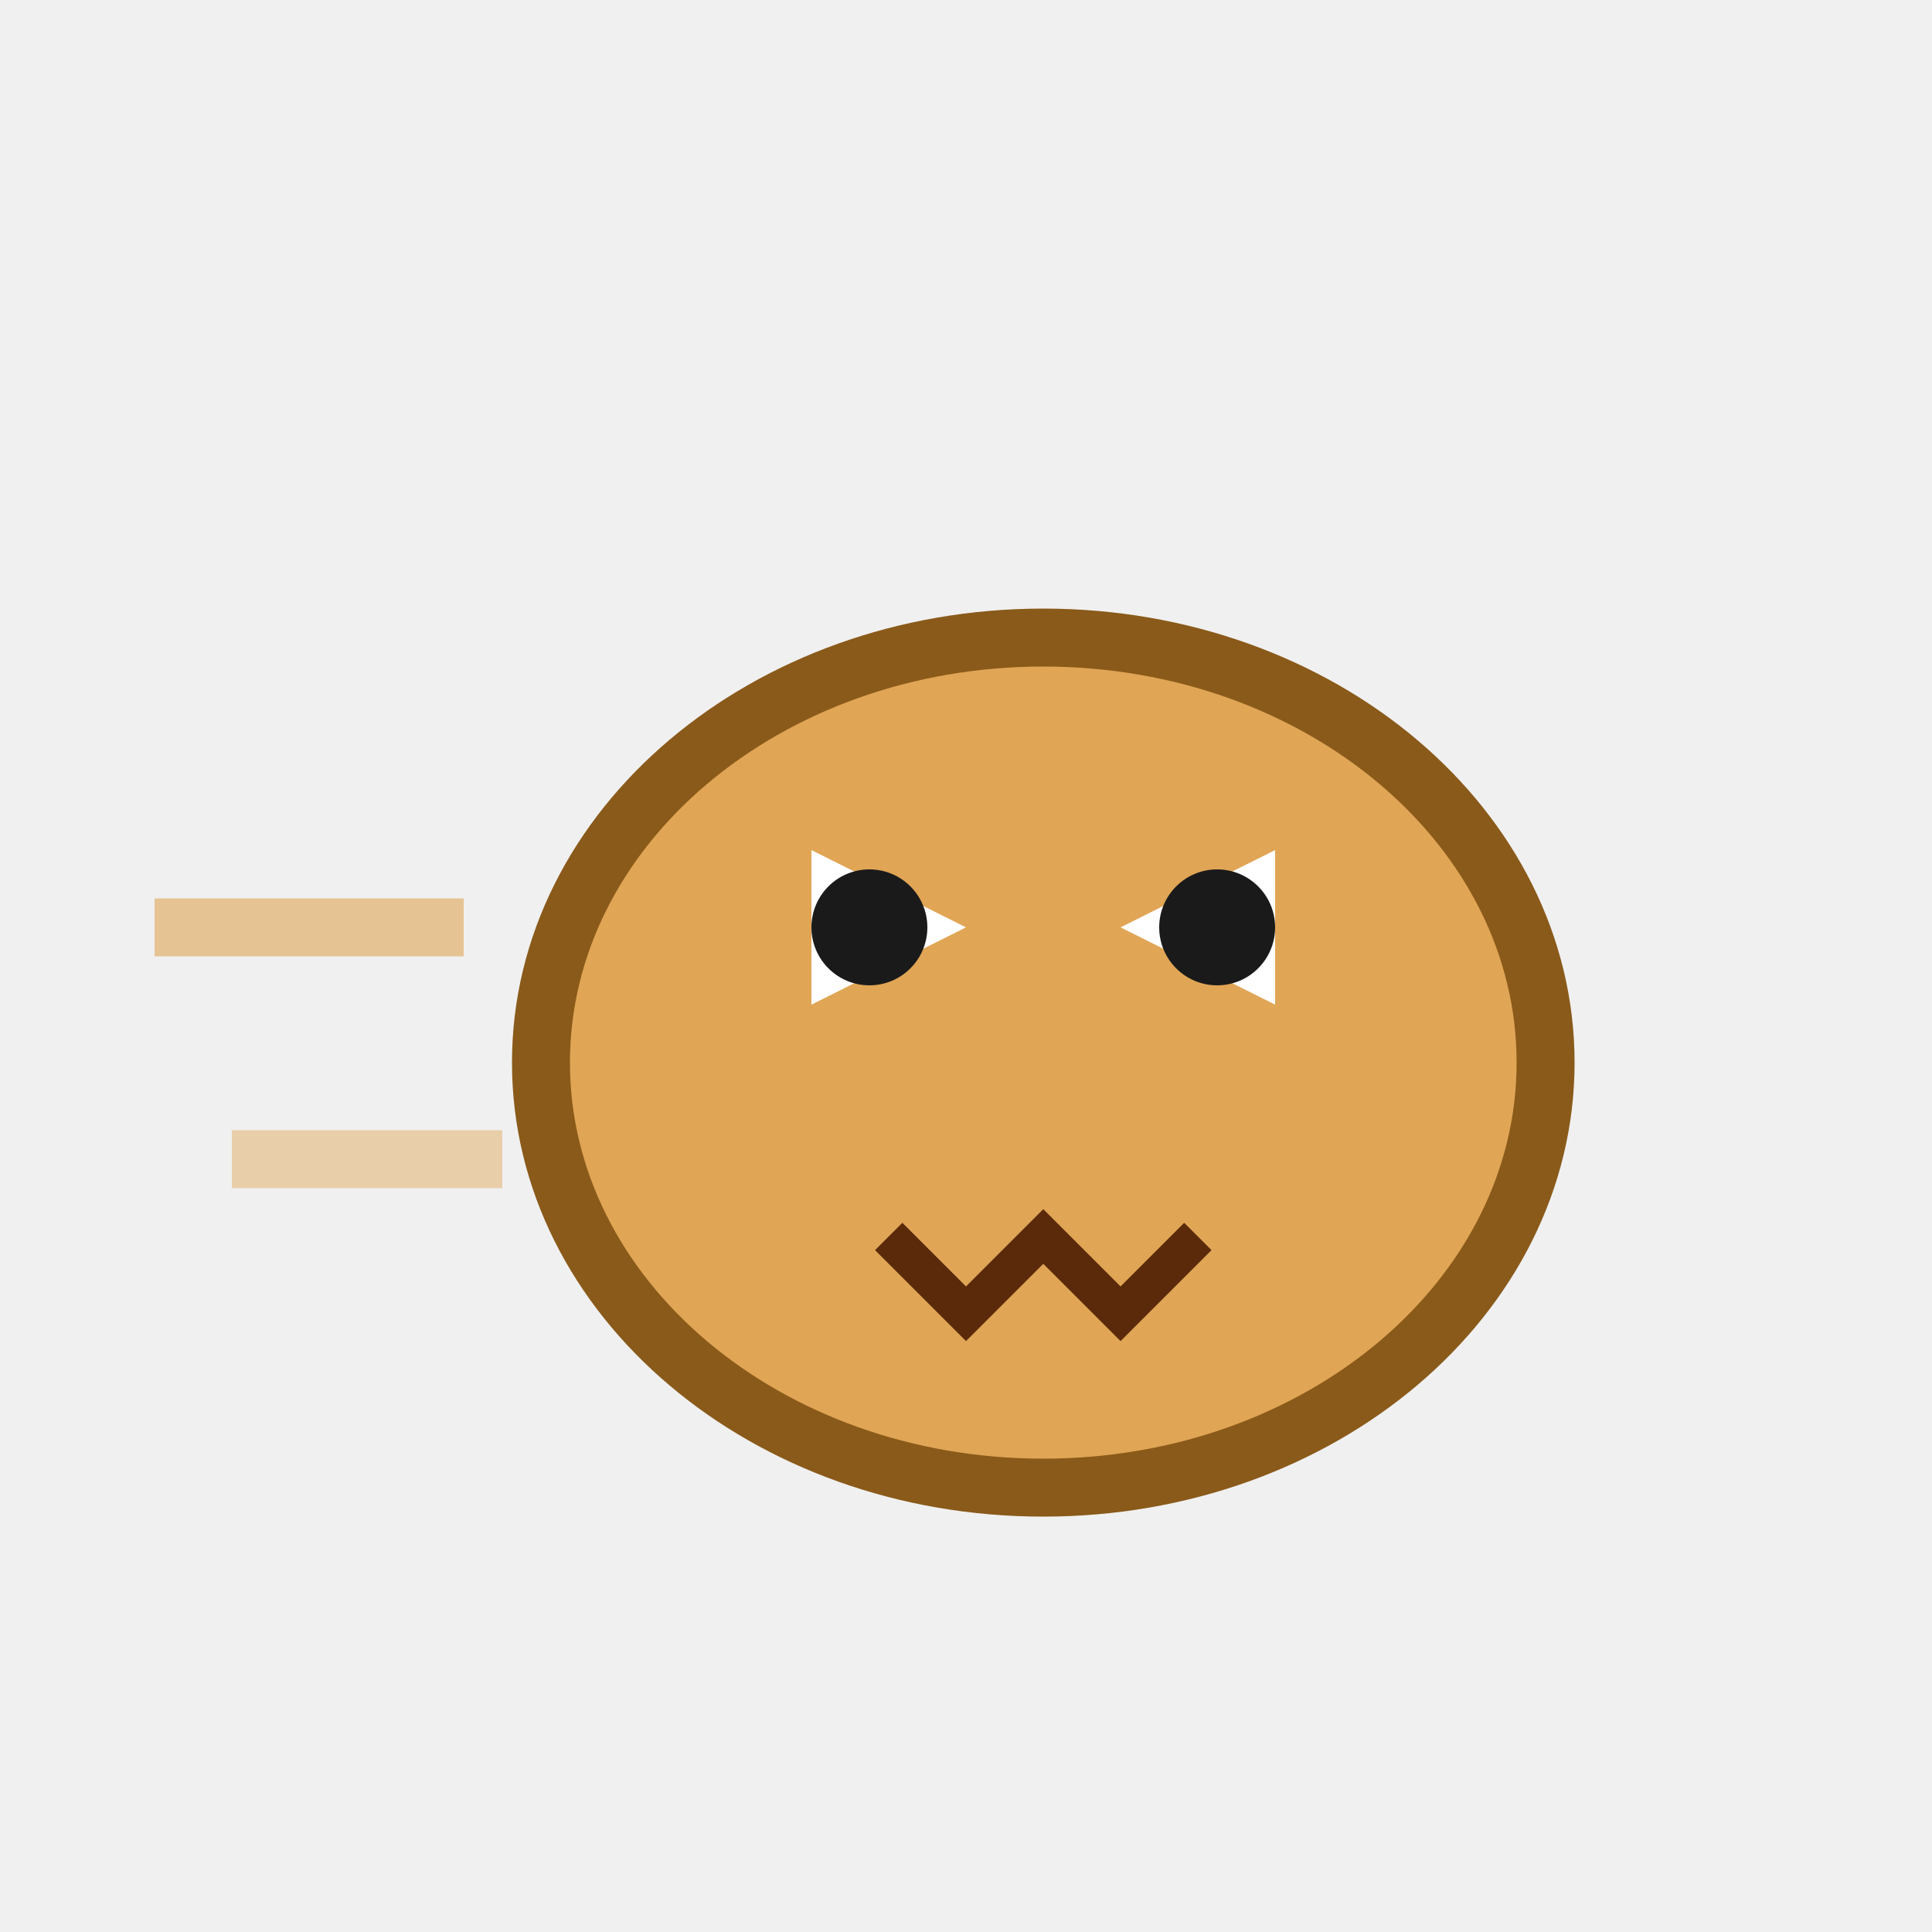
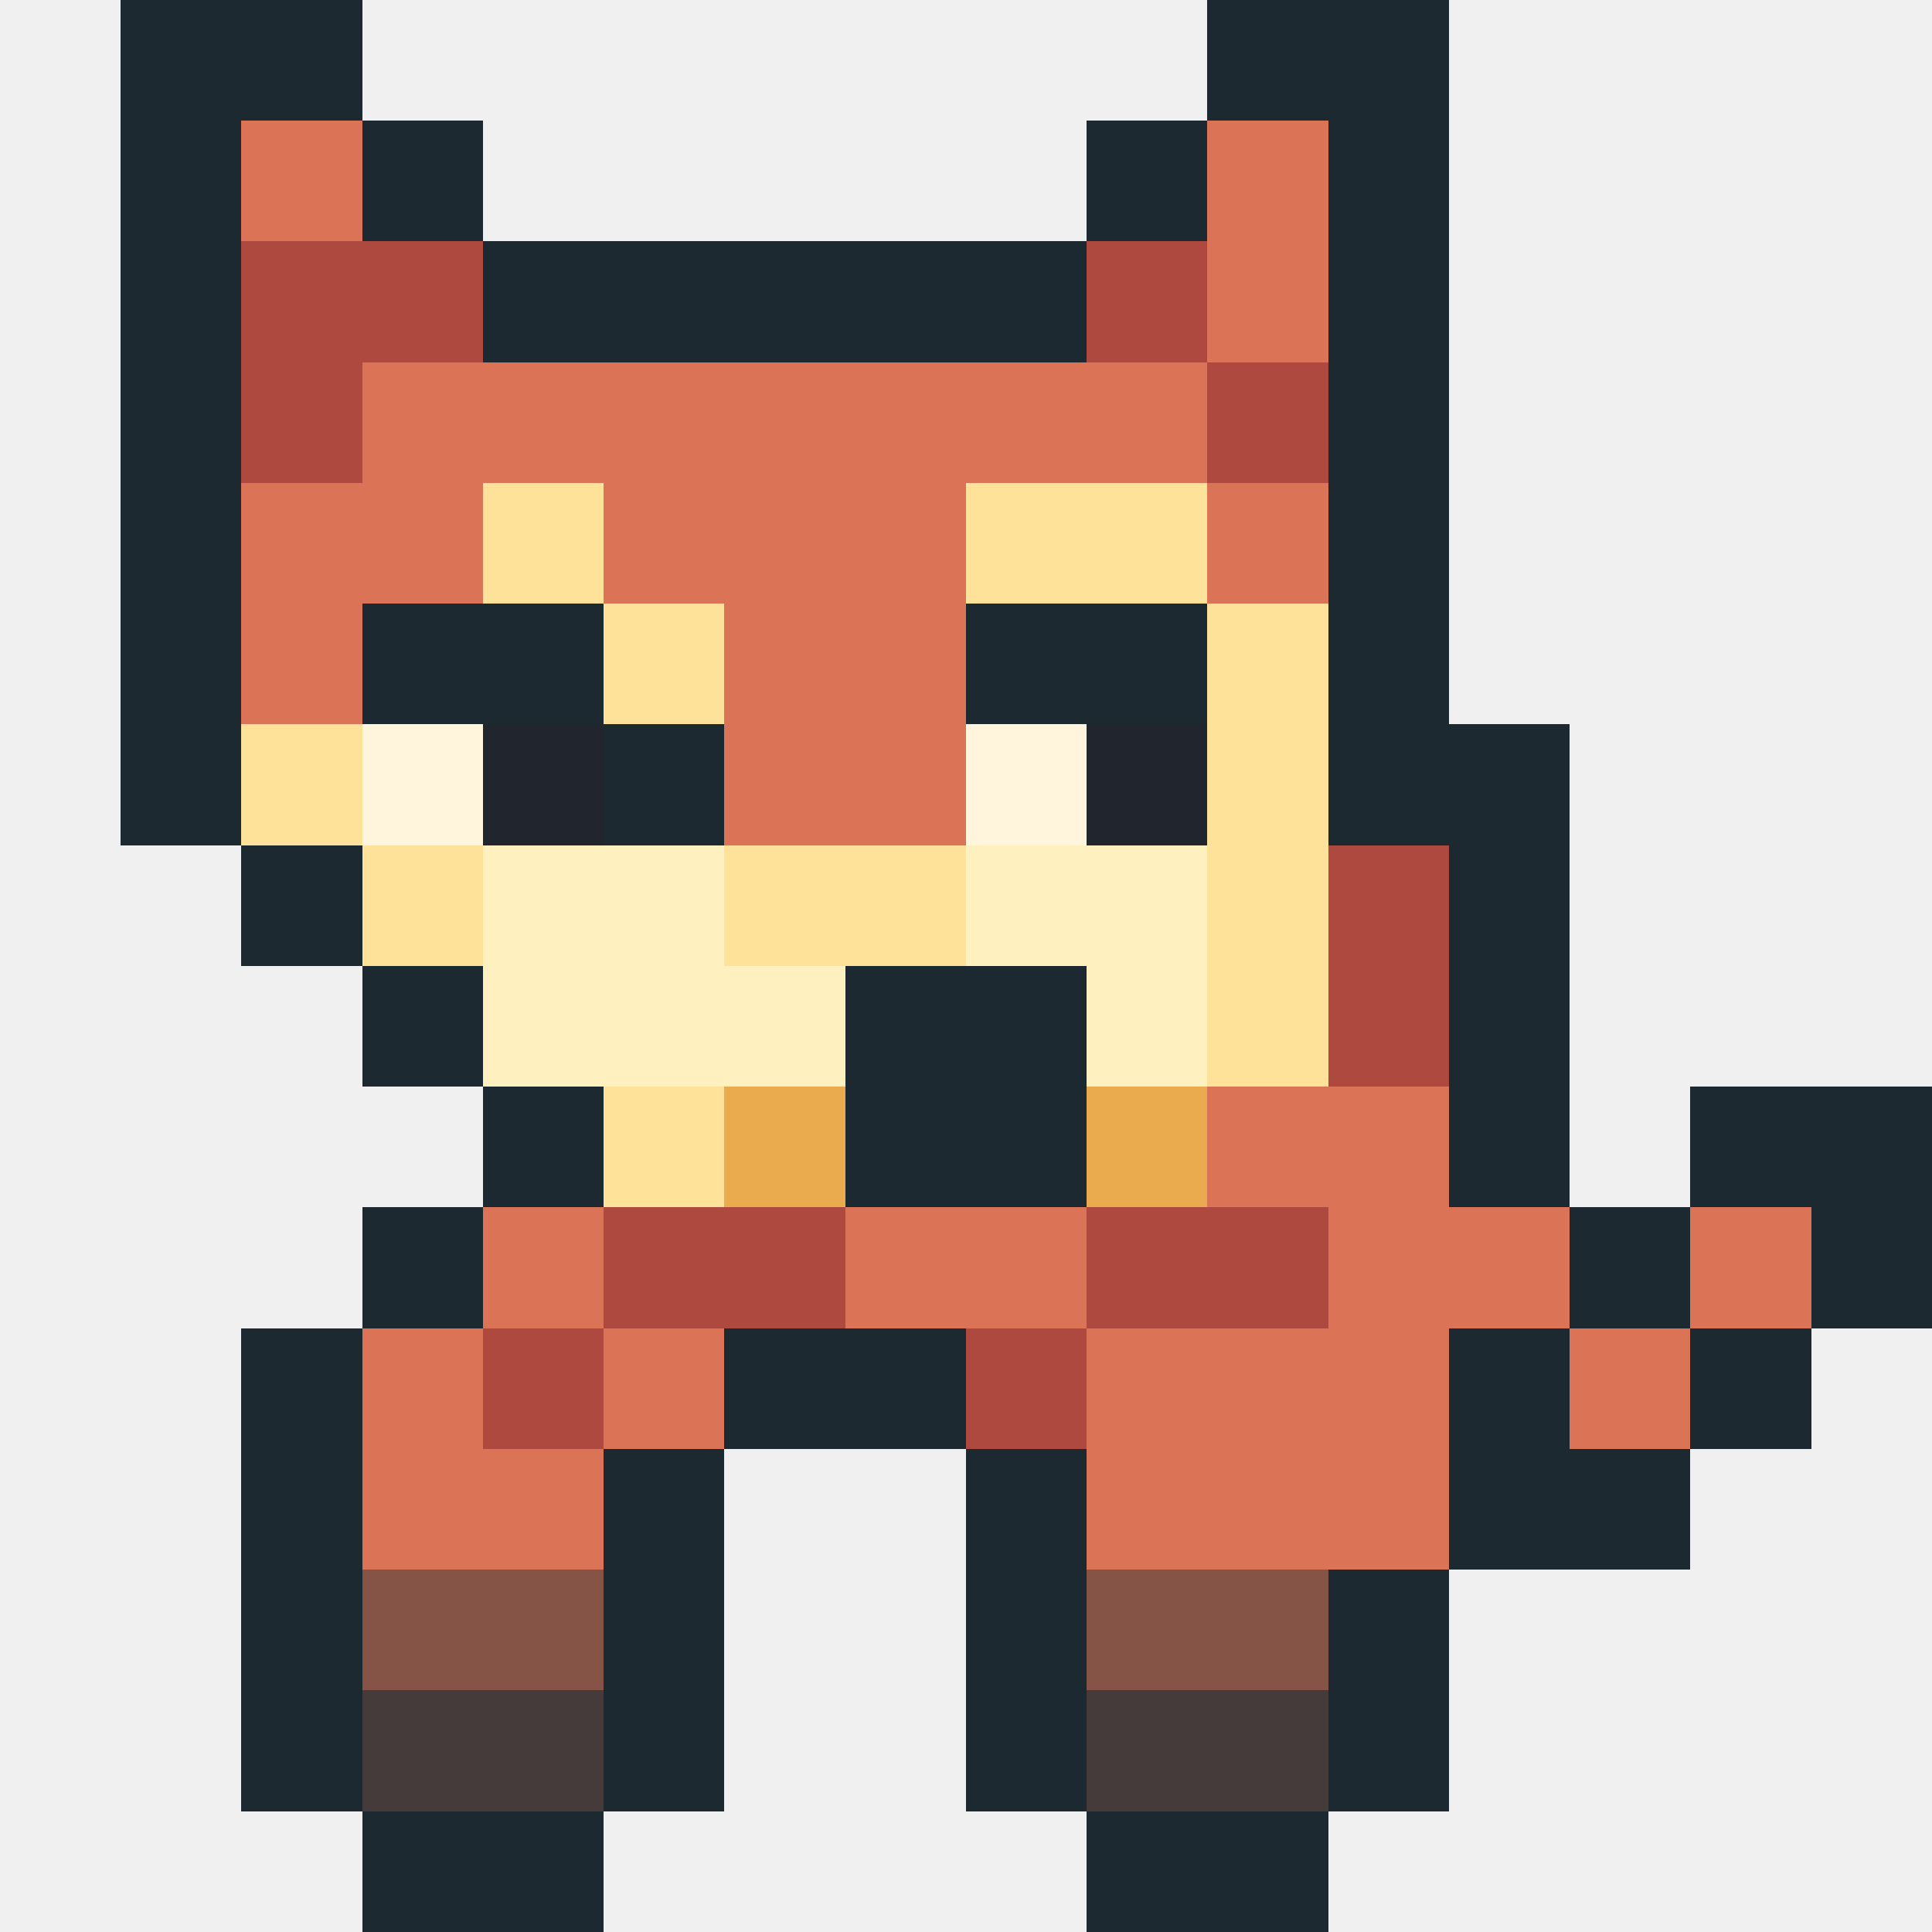
- <svg xmlns="http://www.w3.org/2000/svg" width="100" height="100" viewBox="0 0 100 100">
-   <line x1="8" y1="48" x2="24" y2="48" stroke="#e0a555" stroke-width="3" opacity="0.6" />
-   <line x1="12" y1="60" x2="26" y2="60" stroke="#e0a555" stroke-width="3" opacity="0.45" />
-   <ellipse cx="54" cy="55" rx="26" ry="22" fill="#e0a555" stroke="#8a5a1a" stroke-width="3" />
-   <polygon points="42,44 50,48 42,52" fill="#fff" />
-   <polygon points="66,44 58,48 66,52" fill="#fff" />
-   <circle cx="45" cy="48" r="3" fill="#1a1a1a" />
-   <circle cx="63" cy="48" r="3" fill="#1a1a1a" />
-   <path d="M 46 64 L 50 68 L 54 64 L 58 68 L 62 64" fill="none" stroke="#5a2a0a" stroke-width="2" />
+ <svg xmlns="http://www.w3.org/2000/svg" width="64" height="64" viewBox="0 0 16 16" shape-rendering="crispEdges">
+   <path fill="#1d2930" d="M1 0h2v1h-2z M10 0h2v1h-2z M1 1h1v1h-1z M3 1h1v1h-1z M9 1h1v1h-1z M11 1h1v1h-1z M1 2h1v1h-1z M4 2h5v1h-5z M11 2h1v1h-1z M1 3h1v1h-1z M11 3h1v1h-1z M1 4h1v1h-1z M11 4h1v1h-1z M1 5h1v1h-1z M3 5h2v1h-2z M8 5h2v1h-2z M11 5h1v1h-1z M1 6h1v1h-1z M5 6h1v1h-1z M11 6h2v1h-2z M2 7h1v1h-1z M12 7h1v1h-1z M3 8h1v1h-1z M7 8h2v1h-2z M12 8h1v1h-1z M4 9h1v1h-1z M7 9h2v1h-2z M12 9h1v1h-1z M14 9h2v1h-2z M3 10h1v1h-1z M13 10h1v1h-1z M15 10h1v1h-1z M2 11h1v1h-1z M6 11h2v1h-2z M12 11h1v1h-1z M14 11h1v1h-1z M2 12h1v1h-1z M5 12h1v1h-1z M8 12h1v1h-1z M12 12h2v1h-2z M2 13h1v1h-1z M5 13h1v1h-1z M8 13h1v1h-1z M11 13h1v1h-1z M2 14h1v1h-1z M5 14h1v1h-1z M8 14h1v1h-1z M11 14h1v1h-1z M3 15h2v1h-2z M9 15h2v1h-2z" />
+   <path fill="#db7456" d="M2 1h1v1h-1z M10 1h1v1h-1z M10 2h1v1h-1z M3 3h7v1h-7z M2 4h2v1h-2z M5 4h3v1h-3z M10 4h1v1h-1z M2 5h1v1h-1z M6 5h2v1h-2z M6 6h2v1h-2z M10 9h2v1h-2z M4 10h1v1h-1z M7 10h2v1h-2z M11 10h2v1h-2z M14 10h1v1h-1z M3 11h1v1h-1z M5 11h1v1h-1z M9 11h3v1h-3z M13 11h1v1h-1z M3 12h2v1h-2z M9 12h3v1h-3z" />
+   <path fill="#ad493e" d="M2 2h2v1h-2z M9 2h1v1h-1z M2 3h1v1h-1z M10 3h1v1h-1z M11 7h1v1h-1z M11 8h1v1h-1z M5 10h2v1h-2z M9 10h2v1h-2z M4 11h1v1h-1z M8 11h1v1h-1z" />
+   <path fill="#ffe29a" d="M4 4h1v1h-1z M8 4h2v1h-2z M5 5h1v1h-1z M10 5h1v1h-1z M2 6h1v1h-1z M10 6h1v1h-1z M3 7h1v1h-1z M6 7h2v1h-2z M10 7h1v1h-1z M10 8h1v1h-1z M5 9h1v1h-1z" />
+   <path fill="#fff5dc" d="M3 6h1v1h-1z M8 6h1v1h-1z" />
+   <path fill="#21252e" d="M4 6h1v1h-1z M9 6h1v1h-1z" />
+   <path fill="#fff0bf" d="M4 7h2v1h-2z M8 7h2v1h-2z M4 8h3v1h-3z M9 8h1v1h-1z" />
+   <path fill="#e9ab4e" d="M6 9h1v1h-1z M9 9h1v1h-1z" />
+   <path fill="#855447" d="M3 13h2v1h-2z M9 13h2v1h-2z" />
+   <path fill="#453b3b" d="M3 14h2v1h-2z M9 14h2v1h-2z" />
</svg>
